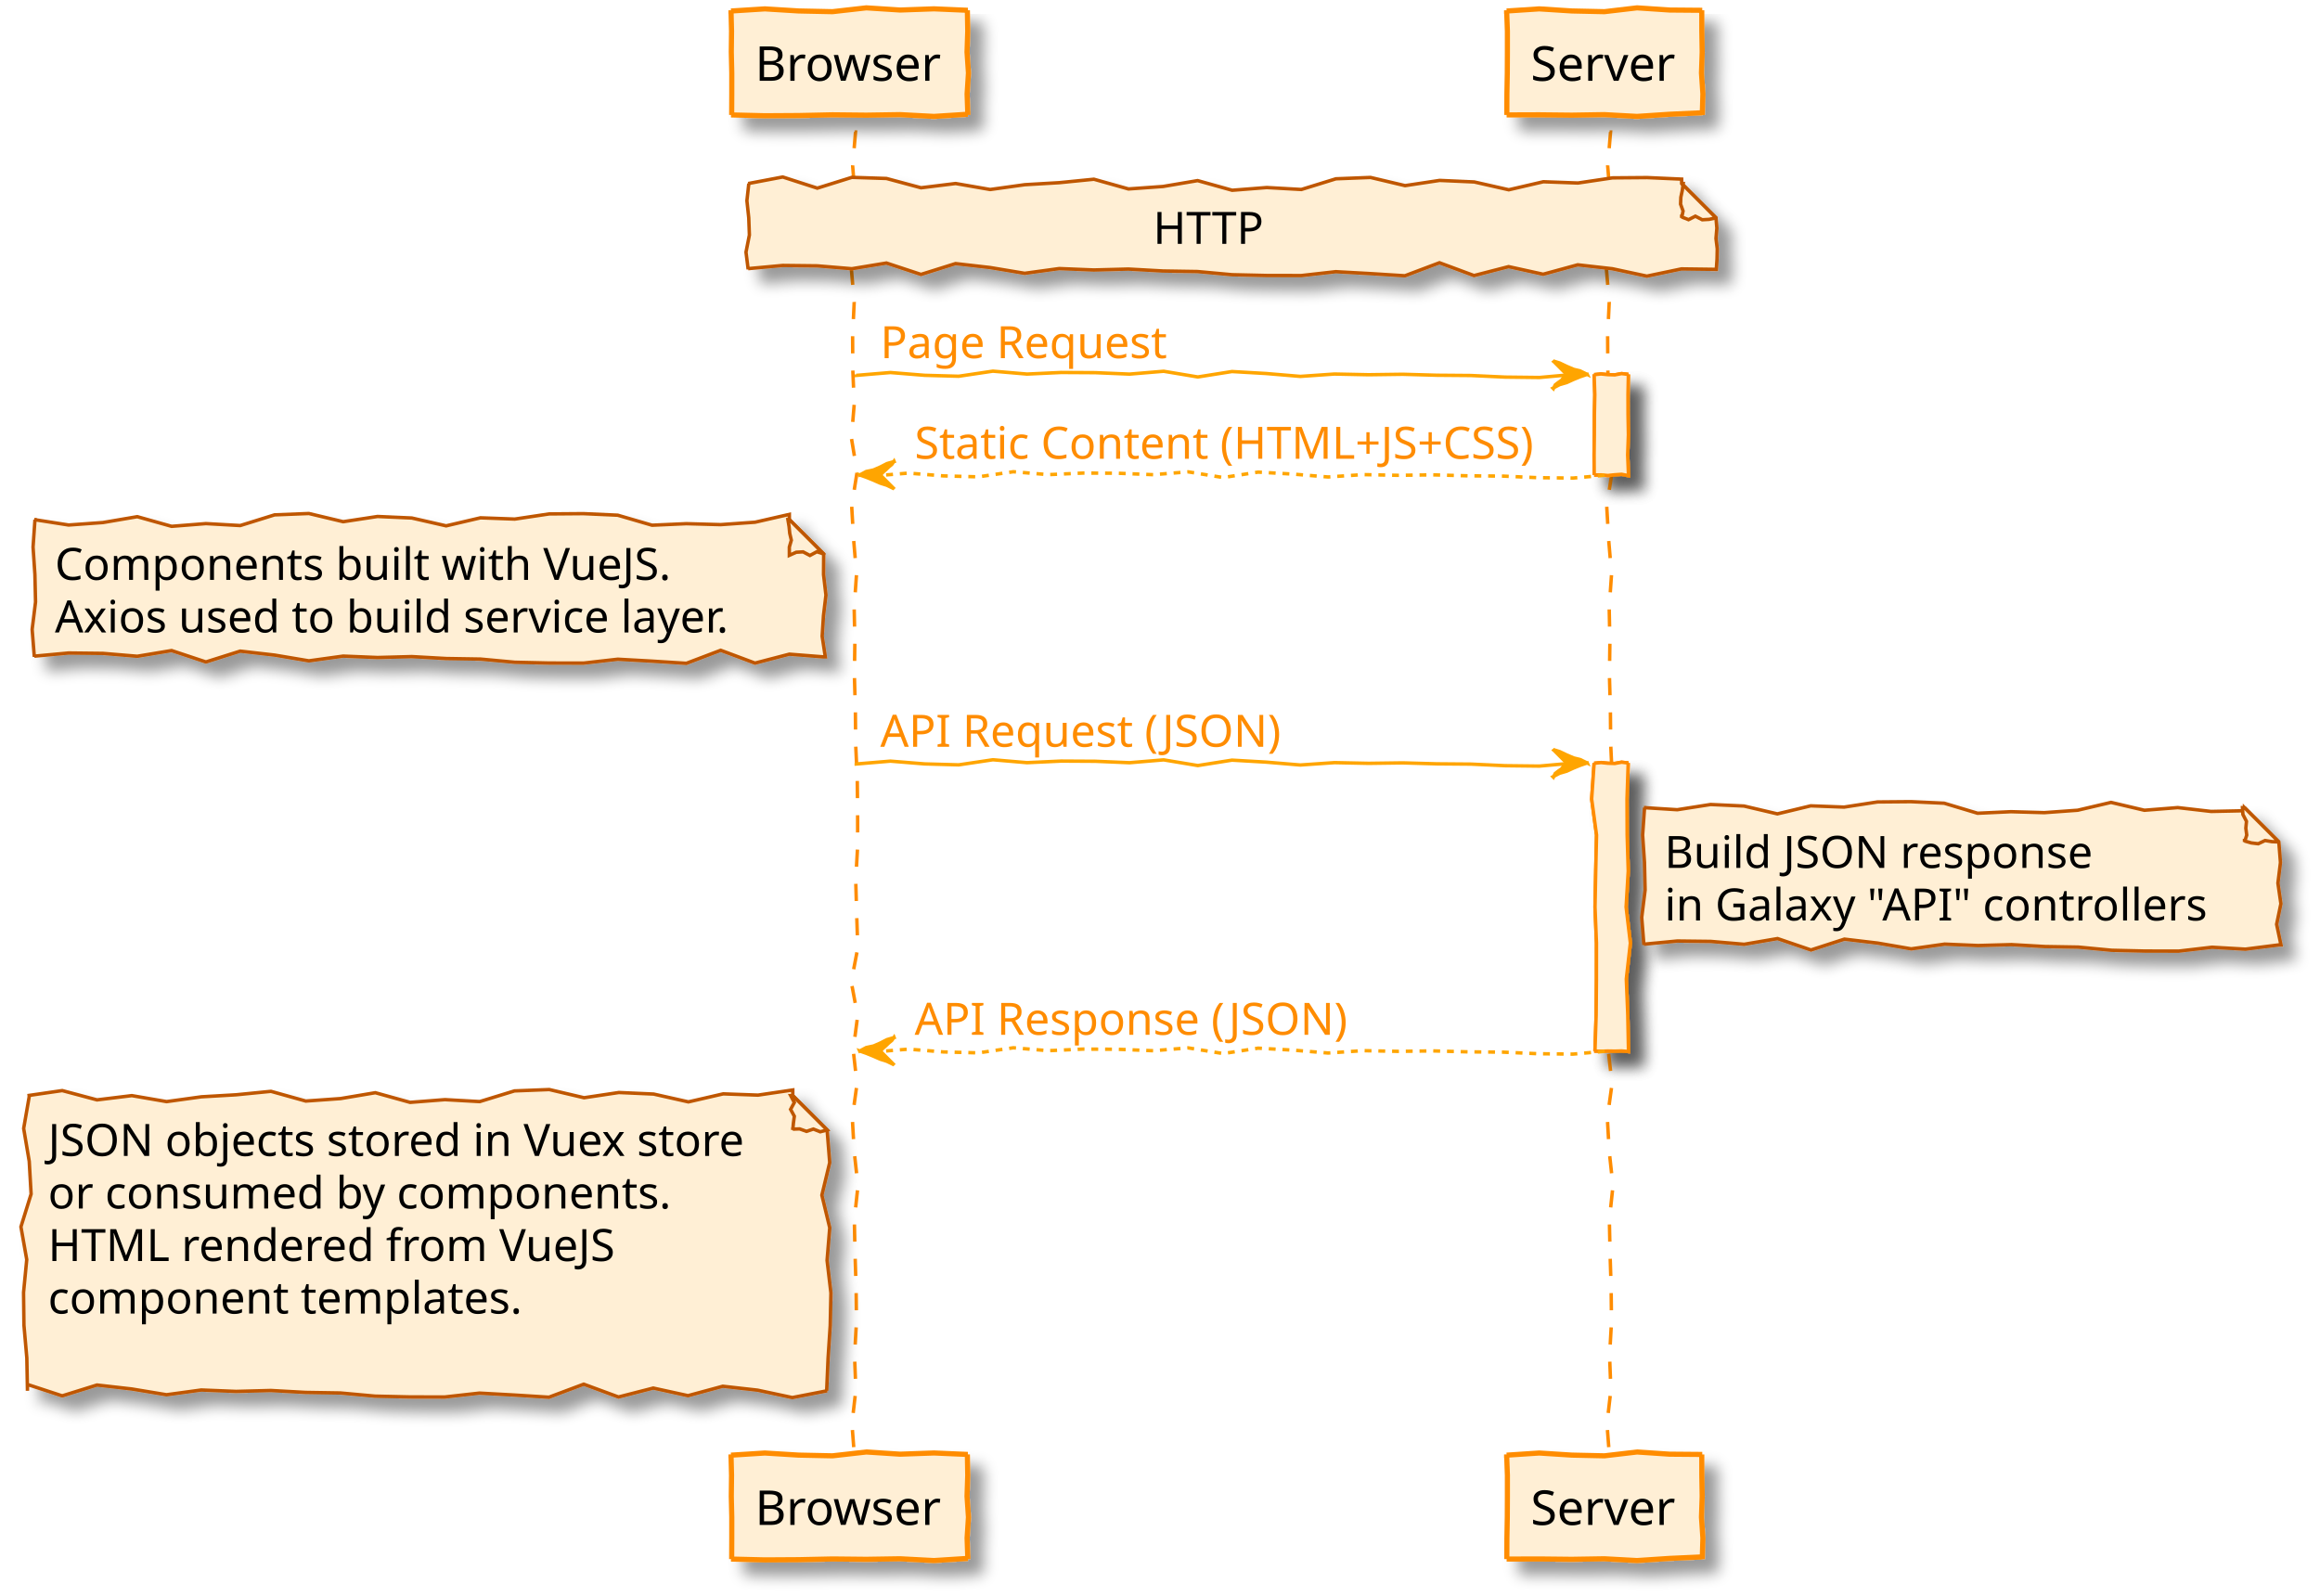
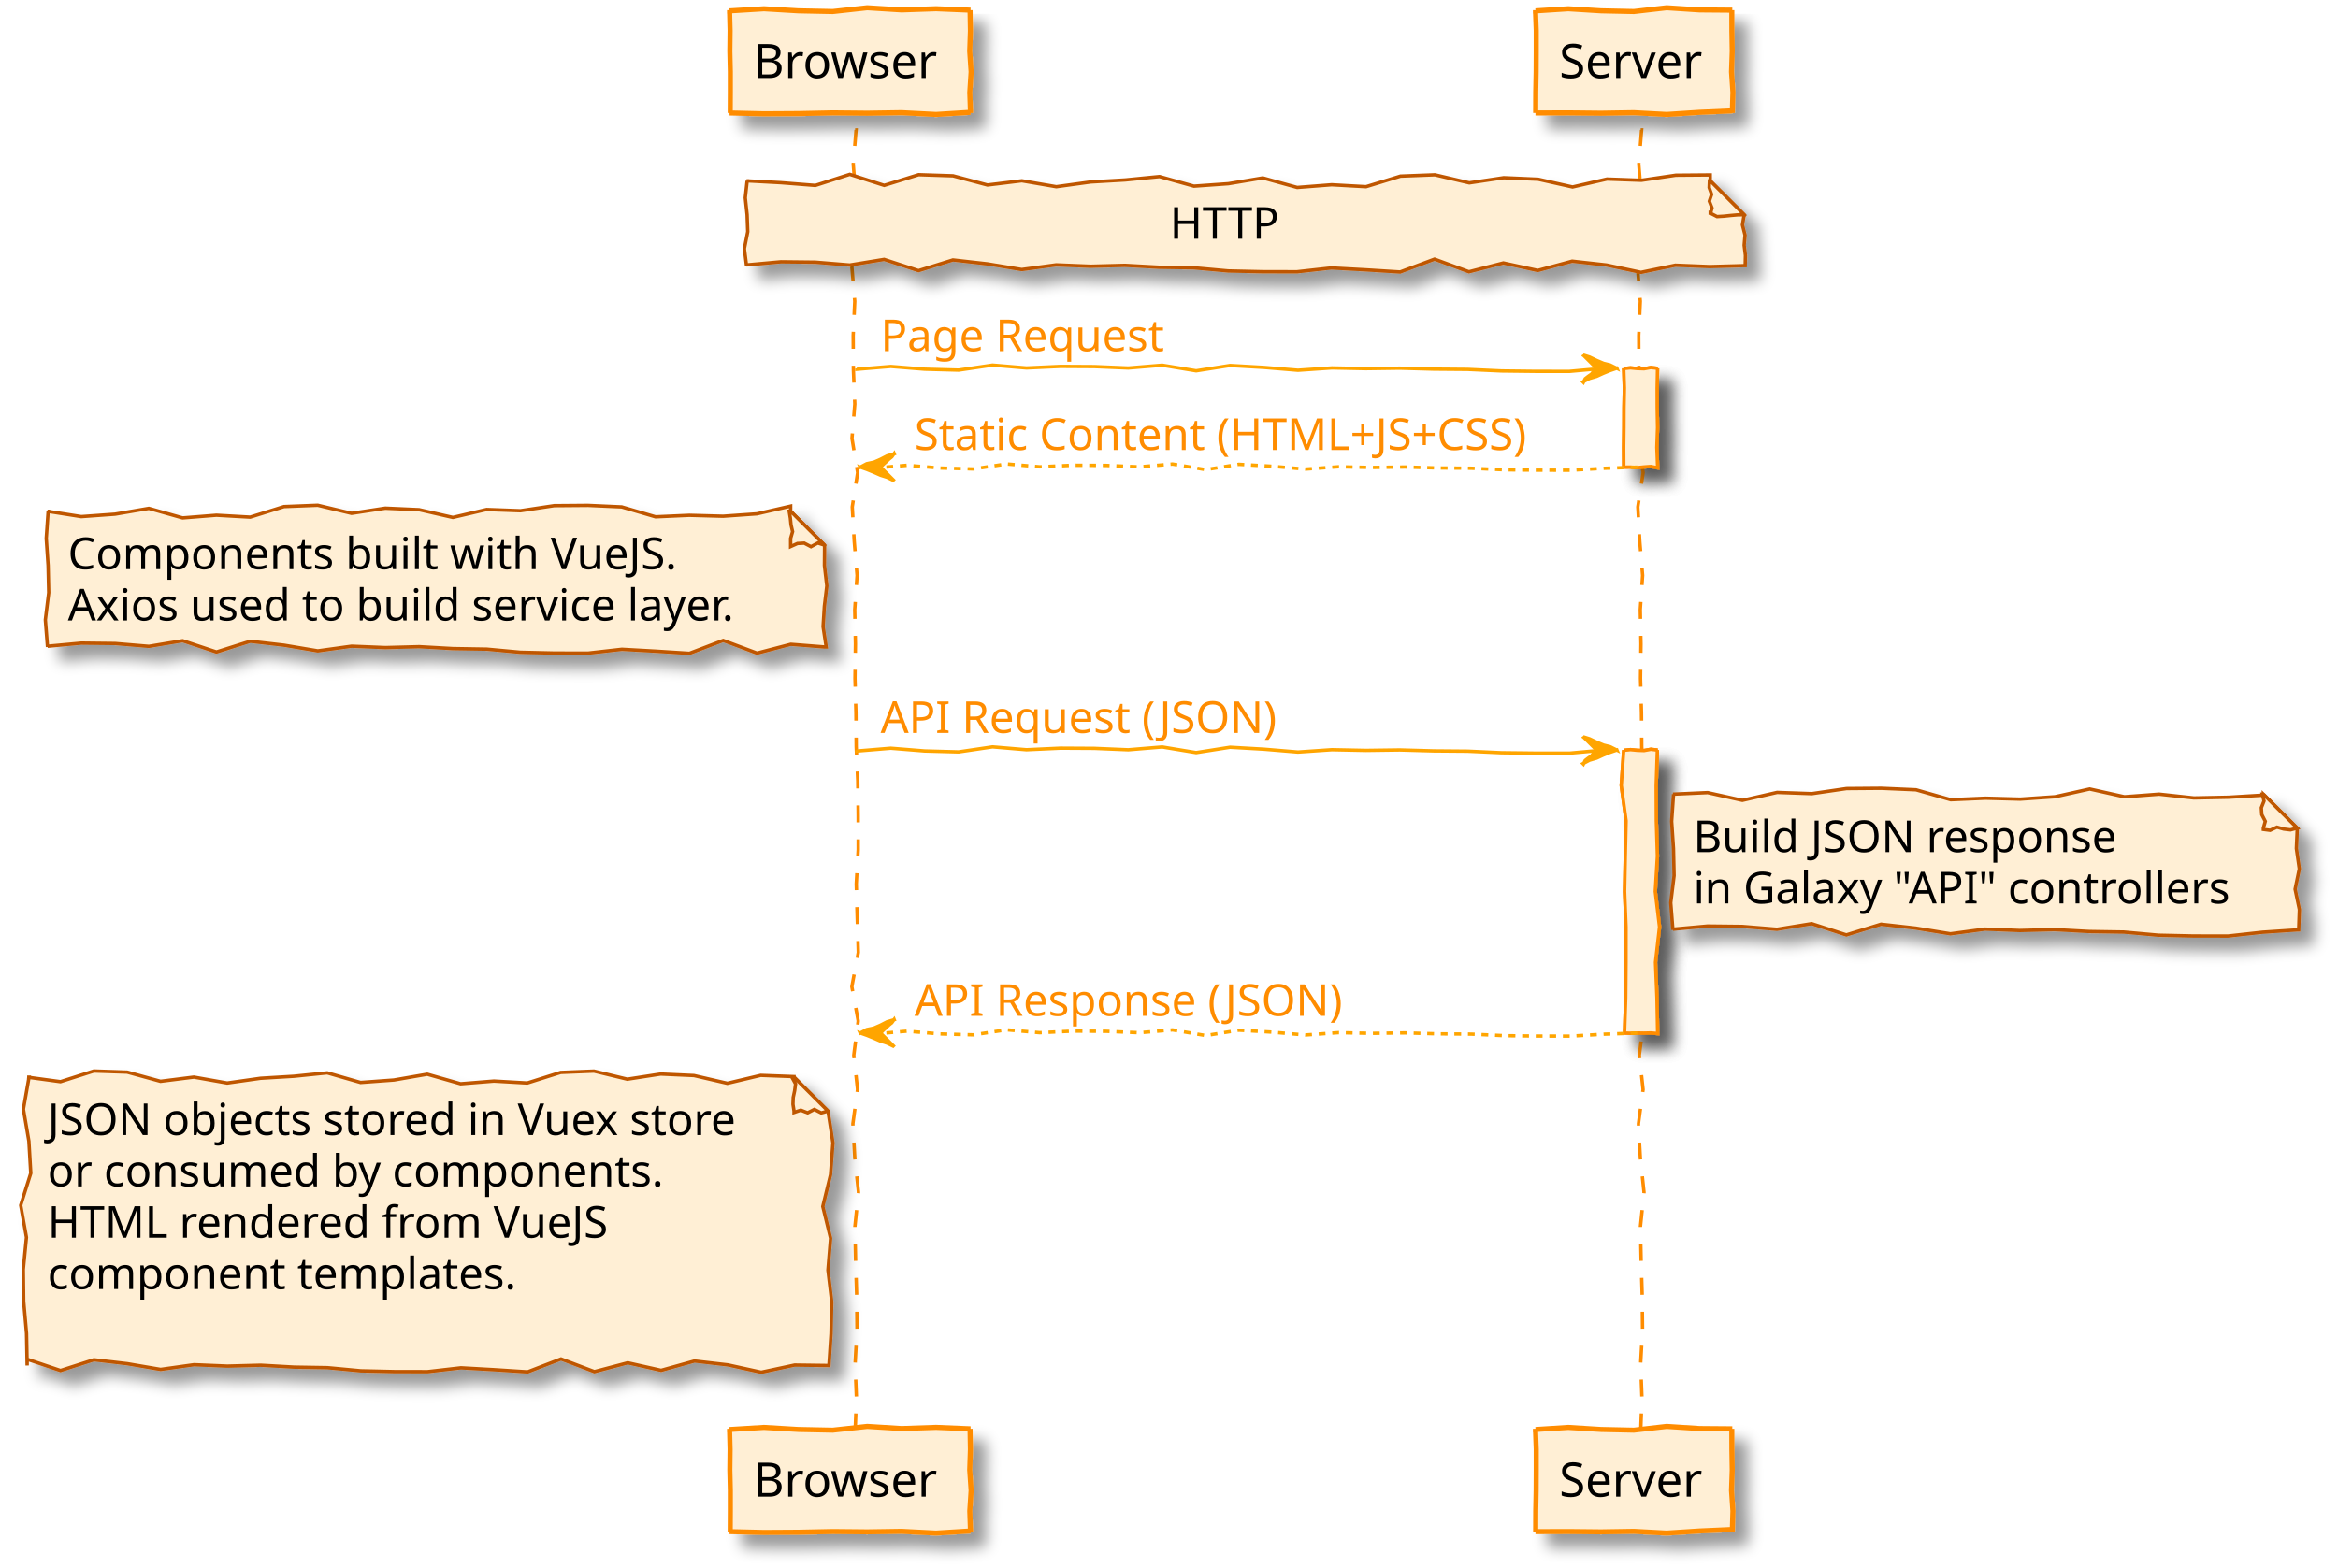
- <svg xmlns="http://www.w3.org/2000/svg" contentScriptType="application/ecmascript" contentStyleType="text/css" height="465px" preserveAspectRatio="none" style="width:676px;height:465px;" version="1.1" viewBox="0 0 676 465" width="676px" zoomAndPan="magnify">
+ <svg xmlns="http://www.w3.org/2000/svg" contentScriptType="application/ecmascript" contentStyleType="text/css" height="462px" preserveAspectRatio="none" style="width:689px;height:462px;" version="1.1" viewBox="0 0 689 462" width="689px" zoomAndPan="magnify">
  <defs>
    <filter height="300%" id="fux3cxuhgg4qh" width="300%" x="-1" y="-1">
      <feGaussianBlur result="blurOut" stdDeviation="2.0" />
      <feColorMatrix in="blurOut" result="blurOut2" type="matrix" values="0 0 0 0 0 0 0 0 0 0 0 0 0 0 0 0 0 0 .4 0" />
      <feOffset dx="4.0" dy="4.0" in="blurOut2" result="blurOut3" />
      <feBlend in="SourceGraphic" in2="blurOut3" mode="normal" />
    </filter>
  </defs>
  <g>
-     <polygon fill="#FFEFD5" filter="url(#fux3cxuhgg4qh)" points="464.5,109.109,464.5,109.179,466.5,108.971,468.5,109.174,470.5,109.243,472.5,108.872,474.5,109.109,474.474,109.109,474.358,114.972,474.372,120.834,474.477,126.696,474.269,132.558,474.5,138.42,474.5,138.605,472.5,138.21,470.5,138.354,468.5,138.564,466.5,138.391,464.5,138.42,464.523,138.42,464.489,132.558,464.56,126.696,464.58,120.834,464.695,114.972,464.5,109.109" style="stroke: #FF8C00; stroke-width: 1.0;" />
-     <polygon fill="#FFEFD5" filter="url(#fux3cxuhgg4qh)" points="464.5,222.352,464.5,222.422,466.5,222.214,468.5,222.416,470.5,222.485,472.5,222.114,474.5,222.352,474.422,222.352,474.074,232.843,474.116,243.334,474.432,253.826,473.809,264.317,475.054,274.809,473.87,285.3,474.302,295.792,474.5,306.283,474.5,306.427,472.5,306.255,470.5,306.306,468.5,306.273,466.5,306.343,464.5,306.283,464.739,306.283,465.086,295.792,465.171,285.3,465.179,274.809,464.755,264.317,464.964,253.826,465.202,243.334,463.779,232.843,464.5,222.352" style="stroke: #FF8C00; stroke-width: 1.0;" />
-     <path d="M249,38.488 L249.28,38.488 L248.448,48.395 L249.258,58.301 L249.533,68.207 L248.049,78.114 L248.896,88.02 L248.431,97.926 L248.489,107.833 L248.909,117.739 L248.078,127.645 L249.738,137.552 L248.16,147.458 L248.736,157.364 L249.576,167.271 L248.886,177.177 L249.091,187.083 L248.957,196.99 L249.238,206.896 L249.319,216.803 L249.781,226.709 L249.895,236.615 L249.906,246.522 L249.339,256.428 L249.618,266.334 L249.936,276.241 L248.038,286.147 L249.905,296.053 L248.605,305.96 L249.712,315.866 L248.34,325.772 L248.909,335.679 L249.989,345.585 L248.935,355.491 L249.14,365.398 L249.452,375.304 L249.555,385.211 L248.995,395.117 L249.383,405.023 L248.237,414.93 L249,424.836 " fill="none" style="stroke: #FF8C00; stroke-width: 1.0; stroke-dasharray: 5.0,5.0;" />
-     <path d="M469,38.488 L469.28,38.488 L468.448,48.395 L469.258,58.301 L469.533,68.207 L468.049,78.114 L468.896,88.02 L468.431,97.926 L468.489,107.833 L468.909,117.739 L468.078,127.645 L469.738,137.552 L468.16,147.458 L468.736,157.364 L469.576,167.271 L468.886,177.177 L469.091,187.083 L468.957,196.99 L469.238,206.896 L469.319,216.803 L469.781,226.709 L469.895,236.615 L469.906,246.522 L469.339,256.428 L469.618,266.334 L469.936,276.241 L468.038,286.147 L469.905,296.053 L468.605,305.96 L469.712,315.866 L468.34,325.772 L468.909,335.679 L469.989,345.585 L468.935,355.491 L469.14,365.398 L469.452,375.304 L469.555,385.211 L468.995,395.117 L469.383,405.023 L468.237,414.93 L469,424.836 " fill="none" style="stroke: #FF8C00; stroke-width: 1.0; stroke-dasharray: 5.0,5.0;" />
-     <polygon fill="#FFEFD5" filter="url(#fux3cxuhgg4qh)" points="213,3,213,3.21,222.857,2.586,232.714,3.193,242.571,3.4,252.429,2.287,262.286,2.922,272.143,2.574,282,3,281.872,3,281.977,9.098,281.769,15.195,282.185,21.293,281.79,27.391,282,33.488,282,33.291,272.143,33.92,262.286,33.403,252.429,33.556,242.571,33.456,232.714,33.667,222.857,33.727,213,33.488,213.195,33.488,213.224,27.391,213.226,21.293,213.085,15.195,213.155,9.098,213,3" style="stroke: #FF8C00; stroke-width: 1.5;" />
-     <text fill="#000000" font-family="sans-serif" font-size="14" lengthAdjust="spacingAndGlyphs" textLength="55" x="220" y="23.535">Browser</text>
-     <polygon fill="#FFEFD5" filter="url(#fux3cxuhgg4qh)" points="213,423.836,213,424.046,222.857,423.422,232.714,424.029,242.571,424.236,252.429,423.123,262.286,423.758,272.143,423.409,282,423.836,281.872,423.836,281.977,429.934,281.769,436.031,282.185,442.129,281.79,448.227,282,454.324,282,454.127,272.143,454.756,262.286,454.238,252.429,454.392,242.571,454.292,232.714,454.503,222.857,454.563,213,454.324,213.195,454.324,213.224,448.227,213.226,442.129,213.085,436.031,213.155,429.934,213,423.836" style="stroke: #FF8C00; stroke-width: 1.5;" />
-     <text fill="#000000" font-family="sans-serif" font-size="14" lengthAdjust="spacingAndGlyphs" textLength="55" x="220" y="444.371">Browser</text>
-     <polygon fill="#FFEFD5" filter="url(#fux3cxuhgg4qh)" points="439,3,439,3.21,448.5,2.586,458,3.193,467.5,3.4,477,2.287,486.5,2.922,496,3,495.858,3,495.872,9.098,495.977,15.195,495.769,21.293,496.185,27.391,496,33.488,496,32.858,486.5,33.291,477,33.92,467.5,33.403,458,33.556,448.5,33.456,439,33.488,439.06,33.488,439.08,27.391,439.195,21.293,439.224,15.195,439.226,9.098,439,3" style="stroke: #FF8C00; stroke-width: 1.5;" />
-     <text fill="#000000" font-family="sans-serif" font-size="14" lengthAdjust="spacingAndGlyphs" textLength="43" x="446" y="23.535">Server</text>
-     <polygon fill="#FFEFD5" filter="url(#fux3cxuhgg4qh)" points="439,423.836,439,424.046,448.5,423.422,458,424.029,467.5,424.236,477,423.123,486.5,423.758,496,423.836,495.858,423.836,495.872,429.934,495.977,436.031,495.769,442.129,496.185,448.227,496,454.324,496,453.694,486.5,454.127,477,454.756,467.5,454.238,458,454.392,448.5,454.292,439,454.324,439.06,454.324,439.08,448.227,439.195,442.129,439.224,436.031,439.226,429.934,439,423.836" style="stroke: #FF8C00; stroke-width: 1.5;" />
-     <text fill="#000000" font-family="sans-serif" font-size="14" lengthAdjust="spacingAndGlyphs" textLength="43" x="446" y="444.371">Server</text>
-     <polygon fill="#FFEFD5" filter="url(#fux3cxuhgg4qh)" points="464.5,109.109,464.5,109.179,466.5,108.971,468.5,109.174,470.5,109.243,472.5,108.872,474.5,109.109,474.474,109.109,474.358,114.972,474.372,120.834,474.477,126.696,474.269,132.558,474.5,138.42,474.5,138.605,472.5,138.21,470.5,138.354,468.5,138.564,466.5,138.391,464.5,138.42,464.523,138.42,464.489,132.558,464.56,126.696,464.58,120.834,464.695,114.972,464.5,109.109" style="stroke: #FF8C00; stroke-width: 1.0;" />
-     <polygon fill="#FFEFD5" filter="url(#fux3cxuhgg4qh)" points="464.5,222.352,464.5,222.422,466.5,222.214,468.5,222.416,470.5,222.485,472.5,222.114,474.5,222.352,474.422,222.352,474.074,232.843,474.116,243.334,474.432,253.826,473.809,264.317,475.054,274.809,473.87,285.3,474.302,295.792,474.5,306.283,474.5,306.427,472.5,306.255,470.5,306.306,468.5,306.273,466.5,306.343,464.5,306.283,464.739,306.283,465.086,295.792,465.171,285.3,465.179,274.809,464.755,264.317,464.964,253.826,465.202,243.334,463.779,232.843,464.5,222.352" style="stroke: #FF8C00; stroke-width: 1.0;" />
-     <path d="M218,53.488 L218.187,53.488 L217.632,58.488 L218.172,63.488 L218.355,68.488 L217.366,73.488 L218,78.488 L218,78.281 L228.071,77.351 L238.143,77.466 L248.214,78.306 L258.286,76.645 L268.357,79.965 L278.429,76.808 L288.5,77.961 L298.571,79.64 L308.643,78.26 L318.714,78.67 L328.786,78.403 L338.857,78.964 L348.929,79.126 L359,80.05 L369.071,80.278 L379.143,80.3 L389.214,79.167 L399.286,79.725 L409.357,80.361 L419.429,76.565 L429.5,80.298 L439.571,77.698 L449.643,79.912 L459.714,77.168 L469.786,78.306 L479.857,80.466 L489.929,78.358 L500,78.488 L500.094,78.488 L500.301,75.488 L500.37,72.488 L499.997,69.488 L500.255,66.488 L500,63.488 L499.64,63.129 L498.179,61.667 L496.345,59.833 L494.279,57.768 L492.385,55.874 L490,53.488 L490,52.2 L479.926,51.749 L469.852,51.831 L459.778,53.331 L449.704,52.964 L439.63,55.305 L429.556,53.023 L419.481,52.574 L409.407,54.097 L399.333,51.71 L389.259,52.104 L379.185,55.219 L369.111,54.65 L359.037,55.447 L348.963,52.63 L338.889,54.34 L328.815,55.063 L318.741,52.228 L308.667,53.233 L298.593,53.824 L288.519,55.226 L278.444,53.477 L268.37,54.722 L258.296,52.011 L248.222,51.682 L238.148,54.831 L228.074,51.576 L218,53.488 " fill="#FFEFD5" filter="url(#fux3cxuhgg4qh)" style="stroke: #BF5700; stroke-width: 1.0;" />
-     <path d="M490,53.488 L490.452,53.488 L490.184,55.488 L489.762,57.488 L489.685,59.488 L490.408,61.488 L490,63.488 L490,63.222 L492,64.014 L494,62.997 L496,64.037 L498,63.919 L500,63.488 L500.154,63.642 L498.03,61.518 L496.457,59.945 L494.386,57.874 L492.106,55.595 L490,53.488 " fill="#FFEFD5" style="stroke: #BF5700; stroke-width: 1.0;" />
-     <text fill="#000000" font-family="sans-serif" font-size="13" lengthAdjust="spacingAndGlyphs" textLength="33" x="336" y="71.057">HTTP</text>
-     <polygon fill="#FFA500" points="452.5,105.109,452.526,105.174,454.449,105.781,456.524,106.769,458.55,107.633,460.412,108.089,462.5,109.109,462.49,109.085,460.447,109.777,458.452,110.591,456.492,111.488,454.414,112.095,452.5,113.109,452.63,113.24,453.151,112.161,454.053,111.463,455.002,110.811,455.68,109.889,456.5,109.109,456.516,109.126,455.692,108.302,454.942,107.552,454.156,106.766,453.438,106.047,452.5,105.109" style="stroke: #FFA500; stroke-width: 1.0;" />
-     <path d="M249.5,109.109 L249.5,109.39 L259.452,108.557 L269.405,109.367 L279.357,109.642 L289.31,108.158 L299.262,109.006 L309.214,108.541 L319.167,108.598 L329.119,109.019 L339.071,108.188 L349.024,109.848 L358.976,108.269 L368.929,108.846 L378.881,109.685 L388.833,108.995 L398.786,109.2 L408.738,109.067 L418.69,109.347 L428.643,109.428 L438.595,109.89 L448.548,110.004 L458.5,109.109 " fill="none" style="stroke: #FFA500; stroke-width: 1.0;" />
-     <text fill="#FF8C00" font-family="sans-serif" font-size="13" lengthAdjust="spacingAndGlyphs" textLength="83" x="256.5" y="104.367">Page Request</text>
-     <polygon fill="#FFA500" points="260.5,134.42,260.526,134.485,258.449,135.092,256.524,136.08,254.549,136.944,252.412,137.399,250.5,138.42,250.49,138.396,252.447,139.088,254.452,139.901,256.492,140.799,258.414,141.406,260.5,142.42,260.63,142.55,259.551,141.471,258.853,140.773,258.202,140.122,257.28,139.2,256.5,138.42,256.516,138.436,257.293,137.612,258.142,136.862,258.956,136.076,259.838,135.358,260.5,134.42" style="stroke: #FFA500; stroke-width: 1.0;" />
-     <path d="M254.5,138.42 L254.5,138.7 L264.69,137.868 L274.881,138.678 L285.071,138.953 L295.262,137.469 L305.452,138.316 L315.643,137.851 L325.833,137.909 L336.024,138.329 L346.214,137.498 L356.405,139.158 L366.595,137.579 L376.786,138.156 L386.976,138.996 L397.167,138.306 L407.357,138.511 L417.548,138.377 L427.738,138.658 L437.929,138.739 L448.119,139.201 L458.31,139.315 L468.5,138.42 " fill="none" style="stroke: #FFA500; stroke-width: 1.0; stroke-dasharray: 2.0,2.0;" />
-     <text fill="#FF8C00" font-family="sans-serif" font-size="13" lengthAdjust="spacingAndGlyphs" textLength="191" x="266.5" y="133.678">Static Content (HTML+JS+CSS)</text>
-     <path d="M10,151.42 L10.187,151.42 L9.632,159.42 L10.172,167.42 L10.355,175.42 L9.366,183.42 L10,191.42 L10,191.213 L20,190.283 L30,190.397 L40,191.238 L50,189.576 L60,192.896 L70,189.739 L80,190.893 L90,192.572 L100,191.191 L110,191.602 L120,191.335 L130,191.896 L140,192.058 L150,192.982 L160,193.209 L170,193.231 L180,192.099 L190,192.656 L200,193.292 L210,189.497 L220,193.229 L230,190.629 L240,191.42 L240.475,191.42 L239.56,185.42 L239.939,179.42 L240.659,173.42 L239.957,167.42 L240,161.42 L240.066,161.486 L238.213,159.633 L236.262,157.681 L233.998,155.417 L232.18,153.6 L230,151.42 L230,149.893 L220,152.178 L210,152.882 L200,152.605 L190,153.055 L180,150.132 L170,149.681 L160,149.763 L150,151.263 L140,150.896 L130,153.237 L120,150.954 L110,150.505 L100,152.029 L90,149.642 L80,150.036 L70,153.15 L60,152.582 L50,153.379 L40,150.562 L30,152.271 L20,152.994 L10,151.42 " fill="#FFEFD5" filter="url(#fux3cxuhgg4qh)" style="stroke: #BF5700; stroke-width: 1.0;" />
-     <path d="M230,151.42 L229.58,151.42 L229.915,153.42 L230.112,155.42 L230.579,157.42 L229.996,159.42 L230,161.42 L230,161.831 L232,160.928 L234,160.818 L236,161.868 L238,160.783 L240,161.42 L240.32,161.74 L238.13,159.55 L235.832,157.251 L233.778,155.198 L232.288,153.708 L230,151.42 " fill="#FFEFD5" style="stroke: #BF5700; stroke-width: 1.0;" />
-     <text fill="#000000" font-family="sans-serif" font-size="13" lengthAdjust="spacingAndGlyphs" textLength="186" x="16" y="168.988">Components built with VueJS.</text>
-     <text fill="#000000" font-family="sans-serif" font-size="13" lengthAdjust="spacingAndGlyphs" textLength="209" x="16" y="184.299">Axios used to build service layer.</text>
-     <polygon fill="#FFA500" points="452.5,218.352,452.526,218.417,454.449,219.023,456.524,220.011,458.55,220.875,460.412,221.331,462.5,222.352,462.49,222.327,460.447,223.02,458.452,223.833,456.492,224.731,454.414,225.338,452.5,226.352,452.63,226.482,453.151,225.403,454.053,224.705,455.002,224.053,455.68,223.131,456.5,222.352,456.516,222.368,455.692,221.544,454.942,220.794,454.156,220.008,453.438,219.29,452.5,218.352" style="stroke: #FFA500; stroke-width: 1.0;" />
-     <path d="M249.5,222.352 L249.5,222.632 L259.452,221.799 L269.405,222.609 L279.357,222.885 L289.31,221.4 L299.262,222.248 L309.214,221.783 L319.167,221.84 L329.119,222.261 L339.071,221.43 L349.024,223.09 L358.976,221.511 L368.929,222.088 L378.881,222.928 L388.833,222.237 L398.786,222.442 L408.738,222.309 L418.69,222.59 L428.643,222.67 L438.595,223.132 L448.548,223.246 L458.5,222.352 " fill="none" style="stroke: #FFA500; stroke-width: 1.0;" />
-     <text fill="#FF8C00" font-family="sans-serif" font-size="13" lengthAdjust="spacingAndGlyphs" textLength="117" x="256.5" y="217.609">API Request (JSON)</text>
-     <path d="M479,235.352 L479.187,235.352 L478.632,243.352 L479.172,251.352 L479.355,259.352 L478.366,267.352 L479,275.352 L479,275.144 L488.737,274.214 L498.474,274.329 L508.211,275.17 L517.947,273.508 L527.684,276.828 L537.421,273.671 L547.158,274.824 L556.895,276.503 L566.632,275.123 L576.368,275.534 L586.105,275.266 L595.842,275.828 L605.579,275.989 L615.316,276.913 L625.053,277.141 L634.789,277.163 L644.526,276.031 L654.263,276.588 L664,275.352 L664.624,275.352 L663.359,269.352 L664.603,263.352 L663.736,257.352 L664.475,251.352 L664,245.352 L663.689,245.04 L661.957,243.309 L660.466,241.818 L657.969,239.321 L656.066,237.418 L654,235.352 L654,236.255 L644.278,236.462 L634.556,235.341 L624.833,236.118 L615.111,233.825 L605.389,236.11 L595.667,236.813 L585.944,236.537 L576.222,236.986 L566.5,234.063 L556.778,233.612 L547.056,233.695 L537.333,235.195 L527.611,234.827 L517.889,237.169 L508.167,234.886 L498.444,234.437 L488.722,235.96 L479,235.352 " fill="#FFEFD5" filter="url(#fux3cxuhgg4qh)" style="stroke: #BF5700; stroke-width: 1.0;" />
-     <path d="M654,235.352 L653.407,235.352 L653.539,237.352 L654.577,239.352 L654.387,241.352 L654.653,243.352 L654,245.352 L654,245.065 L656,245.635 L658,245.876 L660,244.932 L662,245.266 L664,245.352 L664.079,245.431 L662.41,243.761 L659.997,241.349 L658.291,239.642 L655.652,237.004 L654,235.352 " fill="#FFEFD5" style="stroke: #BF5700; stroke-width: 1.0;" />
-     <text fill="#000000" font-family="sans-serif" font-size="13" lengthAdjust="spacingAndGlyphs" textLength="127" x="485" y="252.92">Build JSON response</text>
-     <text fill="#000000" font-family="sans-serif" font-size="13" lengthAdjust="spacingAndGlyphs" textLength="164" x="485" y="268.231">in Galaxy "API" controllers</text>
-     <polygon fill="#FFA500" points="260.5,302.283,260.526,302.348,258.449,302.955,256.524,303.943,254.549,304.807,252.412,305.262,250.5,306.283,250.49,306.259,252.447,306.951,254.452,307.764,256.492,308.662,258.414,309.269,260.5,310.283,260.63,310.414,259.551,309.335,258.853,308.637,258.202,307.985,257.28,307.063,256.5,306.283,256.516,306.299,257.293,305.476,258.142,304.725,258.956,303.94,259.838,303.221,260.5,302.283" style="stroke: #FFA500; stroke-width: 1.0;" />
-     <path d="M254.5,306.283 L254.5,306.563 L264.69,305.731 L274.881,306.541 L285.071,306.816 L295.262,305.332 L305.452,306.18 L315.643,305.714 L325.833,305.772 L336.024,306.192 L346.214,305.361 L356.405,307.021 L366.595,305.443 L376.786,306.019 L386.976,306.859 L397.167,306.169 L407.357,306.374 L417.548,306.241 L427.738,306.521 L437.929,306.602 L448.119,307.064 L458.31,307.178 L468.5,306.283 " fill="none" style="stroke: #FFA500; stroke-width: 1.0; stroke-dasharray: 2.0,2.0;" />
-     <text fill="#FF8C00" font-family="sans-serif" font-size="13" lengthAdjust="spacingAndGlyphs" textLength="127" x="266.5" y="301.541">API Response (JSON)</text>
-     <path d="M8,319.283 L8.56,319.283 L6.895,328.839 L8.515,338.394 L9.066,347.95 L6.098,357.505 L7.793,367.061 L6.863,376.616 L6.977,386.172 L7.818,395.728 L8,405.283 L8,403.44 L18.13,406.76 L28.261,403.603 L38.391,404.756 L48.522,406.435 L58.652,405.055 L68.783,405.465 L78.913,405.198 L89.043,405.759 L99.174,405.921 L109.304,406.845 L119.435,407.073 L129.565,407.095 L139.696,405.962 L149.826,406.519 L159.957,407.156 L170.087,403.36 L180.217,407.093 L190.348,404.493 L200.478,406.707 L210.609,403.963 L220.739,405.101 L230.87,407.261 L241,405.283 L240.87,405.283 L241.281,395.783 L241.903,386.283 L242.11,376.783 L240.99,367.283 L241.766,357.783 L239.474,348.283 L241.758,338.783 L241,329.283 L241.345,329.628 L239.279,327.563 L237.385,325.668 L234.696,322.98 L232.59,320.873 L231,319.283 L231,317.626 L220.864,319.126 L210.727,318.759 L200.591,321.1 L190.454,318.817 L180.318,318.368 L170.182,319.892 L160.046,317.505 L149.909,317.899 L139.773,321.014 L129.636,320.445 L119.5,321.242 L109.364,318.425 L99.227,320.134 L89.091,320.858 L78.954,318.024 L68.818,319.028 L58.682,319.619 L48.545,321.021 L38.409,319.272 L28.273,320.517 L18.136,317.806 L8,319.283 " fill="#FFEFD5" filter="url(#fux3cxuhgg4qh)" style="stroke: #BF5700; stroke-width: 1.0;" />
-     <path d="M231,319.283 L230.398,319.283 L231.448,321.283 L230.363,323.283 L231.452,325.283 L231.184,327.283 L231,329.283 L231,329.045 L233,328.969 L235,329.691 L237,329.017 L239,329.809 L241,329.283 L240.653,328.936 L239.388,327.671 L237.304,325.588 L235.154,323.437 L233.03,321.313 L231,319.283 " fill="#FFEFD5" style="stroke: #BF5700; stroke-width: 1.0;" />
-     <text fill="#000000" font-family="sans-serif" font-size="13" lengthAdjust="spacingAndGlyphs" textLength="212" x="14" y="336.852">JSON objects stored in Vuex store</text>
-     <text fill="#000000" font-family="sans-serif" font-size="13" lengthAdjust="spacingAndGlyphs" textLength="187" x="14" y="352.162">or consumed by components.</text>
-     <text fill="#000000" font-family="sans-serif" font-size="13" lengthAdjust="spacingAndGlyphs" textLength="167" x="14" y="367.473">HTML rendered from VueJS</text>
-     <text fill="#000000" font-family="sans-serif" font-size="13" lengthAdjust="spacingAndGlyphs" textLength="141" x="14" y="382.783">component templates.</text>
-     <text fill="#000000" font-family="sans-serif" font-size="13" lengthAdjust="spacingAndGlyphs" textLength="0" x="18" y="398.094" />
+     <polygon fill="#FFEFD5" filter="url(#fux3cxuhgg4qh)" points="478.5,108.562,478.5,108.633,480.5,108.424,482.5,108.627,484.5,108.696,486.5,108.325,488.5,108.562,488.474,108.562,488.358,114.389,488.372,120.216,488.477,126.042,488.269,131.869,488.5,137.695,488.5,137.88,486.5,137.485,484.5,137.629,482.5,137.839,480.5,137.667,478.5,137.695,478.523,137.695,478.489,131.869,478.56,126.042,478.58,120.216,478.695,114.389,478.5,108.562" style="stroke: #FF8C00; stroke-width: 1.0;" />
+     <polygon fill="#FFEFD5" filter="url(#fux3cxuhgg4qh)" points="478.5,221.094,478.5,221.164,480.5,220.956,482.5,221.158,484.5,221.227,486.5,220.856,488.5,221.094,488.422,221.094,488.074,231.519,488.116,241.943,488.432,252.368,487.809,262.793,489.054,273.218,487.87,283.643,488.302,294.067,488.5,304.492,488.5,304.636,486.5,304.464,484.5,304.515,482.5,304.481,480.5,304.552,478.5,304.492,478.739,304.492,479.086,294.067,479.171,283.643,479.179,273.218,478.755,262.793,478.964,252.368,479.202,241.943,477.779,231.519,478.5,221.094" style="stroke: #FF8C00; stroke-width: 1.0;" />
+     <path d="M252,38.297 L252.28,38.297 L251.448,48.398 L252.258,58.5 L252.533,68.602 L251.049,78.703 L251.896,88.805 L251.431,98.906 L251.489,109.008 L251.909,119.109 L251.078,129.211 L252.738,139.312 L251.16,149.414 L251.736,159.516 L252.576,169.617 L251.886,179.719 L252.091,189.82 L251.957,199.922 L252.238,210.023 L252.319,220.125 L252.781,230.227 L252.895,240.328 L252.906,250.43 L252.339,260.531 L252.618,270.633 L252.936,280.734 L251.038,290.836 L252.905,300.938 L251.605,311.039 L252.712,321.141 L251.34,331.242 L251.909,341.344 L252.989,351.445 L251.935,361.547 L252.14,371.648 L252.452,381.75 L252.555,391.852 L251.995,401.953 L252.383,412.055 L252,422.156 " fill="none" style="stroke: #FF8C00; stroke-width: 1.0; stroke-dasharray: 5.0,5.0;" />
+     <path d="M483.5,38.297 L483.78,38.297 L482.948,48.398 L483.758,58.5 L484.033,68.602 L482.549,78.703 L483.396,88.805 L482.931,98.906 L482.989,109.008 L483.409,119.109 L482.578,129.211 L484.238,139.312 L482.66,149.414 L483.236,159.516 L484.076,169.617 L483.386,179.719 L483.591,189.82 L483.457,199.922 L483.738,210.023 L483.819,220.125 L484.281,230.227 L484.395,240.328 L484.406,250.43 L483.839,260.531 L484.118,270.633 L484.436,280.734 L482.538,290.836 L484.405,300.938 L483.105,311.039 L484.212,321.141 L482.84,331.242 L483.409,341.344 L484.489,351.445 L483.435,361.547 L483.64,371.648 L483.952,381.75 L484.055,391.852 L483.495,401.953 L483.883,412.055 L483.5,422.156 " fill="none" style="stroke: #FF8C00; stroke-width: 1.0; stroke-dasharray: 5.0,5.0;" />
+     <polygon fill="#FFEFD5" filter="url(#fux3cxuhgg4qh)" points="215,3,215,3.21,225.143,2.586,235.286,3.193,245.429,3.4,255.571,2.287,265.714,2.922,275.857,2.574,286,3,285.872,3,285.977,9.059,285.769,15.119,286.185,21.178,285.79,27.238,286,33.297,286,33.099,275.857,33.729,265.714,33.211,255.571,33.365,245.429,33.265,235.286,33.475,225.143,33.536,215,33.297,215.195,33.297,215.224,27.238,215.226,21.178,215.085,15.119,215.155,9.059,215,3" style="stroke: #FF8C00; stroke-width: 1.5;" />
+     <text fill="#000000" font-family="sans-serif" font-size="14" lengthAdjust="spacingAndGlyphs" textLength="57" x="222" y="22.995">Browser</text>
+     <polygon fill="#FFEFD5" filter="url(#fux3cxuhgg4qh)" points="215,421.156,215,421.366,225.143,420.742,235.286,421.349,245.429,421.556,255.571,420.443,265.714,421.079,275.857,420.73,286,421.156,285.872,421.156,285.977,427.216,285.769,433.275,286.185,439.334,285.79,445.394,286,451.453,286,451.255,275.857,451.885,265.714,451.367,255.571,451.521,245.429,451.421,235.286,451.632,225.143,451.692,215,451.453,215.195,451.453,215.224,445.394,215.226,439.334,215.085,433.275,215.155,427.216,215,421.156" style="stroke: #FF8C00; stroke-width: 1.5;" />
+     <text fill="#000000" font-family="sans-serif" font-size="14" lengthAdjust="spacingAndGlyphs" textLength="57" x="222" y="441.151">Browser</text>
+     <polygon fill="#FFEFD5" filter="url(#fux3cxuhgg4qh)" points="452.5,3,452.5,3.21,462.167,2.586,471.833,3.193,481.5,3.4,491.167,2.287,500.833,2.922,510.5,3,510.358,3,510.372,9.059,510.477,15.119,510.269,21.178,510.685,27.238,510.5,33.297,510.5,32.667,500.833,33.099,491.167,33.729,481.5,33.211,471.833,33.365,462.167,33.265,452.5,33.297,452.56,33.297,452.58,27.238,452.695,21.178,452.724,15.119,452.726,9.059,452.5,3" style="stroke: #FF8C00; stroke-width: 1.5;" />
+     <text fill="#000000" font-family="sans-serif" font-size="14" lengthAdjust="spacingAndGlyphs" textLength="44" x="459.5" y="22.995">Server</text>
+     <polygon fill="#FFEFD5" filter="url(#fux3cxuhgg4qh)" points="452.5,421.156,452.5,421.366,462.167,420.742,471.833,421.349,481.5,421.556,491.167,420.443,500.833,421.079,510.5,421.156,510.358,421.156,510.372,427.216,510.477,433.275,510.269,439.334,510.685,445.394,510.5,451.453,510.5,450.823,500.833,451.255,491.167,451.885,481.5,451.367,471.833,451.521,462.167,451.421,452.5,451.453,452.56,451.453,452.58,445.394,452.695,439.334,452.724,433.275,452.726,427.216,452.5,421.156" style="stroke: #FF8C00; stroke-width: 1.5;" />
+     <text fill="#000000" font-family="sans-serif" font-size="14" lengthAdjust="spacingAndGlyphs" textLength="44" x="459.5" y="441.151">Server</text>
+     <polygon fill="#FFEFD5" filter="url(#fux3cxuhgg4qh)" points="478.5,108.562,478.5,108.633,480.5,108.424,482.5,108.627,484.5,108.696,486.5,108.325,488.5,108.562,488.474,108.562,488.358,114.389,488.372,120.216,488.477,126.042,488.269,131.869,488.5,137.695,488.5,137.88,486.5,137.485,484.5,137.629,482.5,137.839,480.5,137.667,478.5,137.695,478.523,137.695,478.489,131.869,478.56,126.042,478.58,120.216,478.695,114.389,478.5,108.562" style="stroke: #FF8C00; stroke-width: 1.0;" />
+     <polygon fill="#FFEFD5" filter="url(#fux3cxuhgg4qh)" points="478.5,221.094,478.5,221.164,480.5,220.956,482.5,221.158,484.5,221.227,486.5,220.856,488.5,221.094,488.422,221.094,488.074,231.519,488.116,241.943,488.432,252.368,487.809,262.793,489.054,273.218,487.87,283.643,488.302,294.067,488.5,304.492,488.5,304.636,486.5,304.464,484.5,304.515,482.5,304.481,480.5,304.552,478.5,304.492,478.739,304.492,479.086,294.067,479.171,283.643,479.179,273.218,478.755,262.793,478.964,252.368,479.202,241.943,477.779,231.519,478.5,221.094" style="stroke: #FF8C00; stroke-width: 1.0;" />
+     <path d="M220,53.297 L220.187,53.297 L219.632,58.297 L220.172,63.297 L220.355,68.297 L219.366,73.297 L220,78.297 L220,78.09 L230.138,77.16 L240.276,77.274 L250.414,78.115 L260.552,76.453 L270.69,79.773 L280.828,76.616 L290.966,77.769 L301.103,79.449 L311.241,78.068 L321.379,78.479 L331.517,78.212 L341.655,78.773 L351.793,78.935 L361.931,79.859 L372.069,80.086 L382.207,80.108 L392.345,78.976 L402.483,79.533 L412.621,80.169 L422.759,76.374 L432.897,80.106 L443.034,77.506 L453.172,79.72 L463.31,76.977 L473.448,78.114 L483.586,80.275 L493.724,78.167 L503.862,78.578 L514,78.297 L514.301,78.297 L514.37,75.297 L513.996,72.297 L514.255,69.297 L513.491,66.297 L514,63.297 L514.179,63.476 L512.345,61.641 L510.279,59.576 L508.385,57.682 L505.696,54.993 L504,53.297 L504,51.558 L493.857,51.64 L483.714,53.14 L473.571,52.773 L463.429,55.114 L453.286,52.831 L443.143,52.382 L433,53.906 L422.857,51.519 L412.714,51.913 L402.571,55.027 L392.429,54.459 L382.286,55.255 L372.143,52.439 L362,54.148 L351.857,54.871 L341.714,52.037 L331.571,53.041 L321.429,53.633 L311.286,55.035 L301.143,53.286 L291,54.53 L280.857,51.82 L270.714,51.491 L260.571,54.64 L250.429,51.385 L240.286,54.654 L230.143,53.848 L220,53.297 " fill="#FFEFD5" filter="url(#fux3cxuhgg4qh)" style="stroke: #BF5700; stroke-width: 1.0;" />
+     <path d="M504,53.297 L503.762,53.297 L503.685,55.297 L504.408,57.297 L503.734,59.297 L504.526,61.297 L504,63.297 L504,62.806 L506,63.846 L508,63.727 L510,63.515 L512,63.339 L514,63.297 L514.457,63.754 L512.386,61.682 L510.106,59.403 L508.169,57.465 L505.918,55.215 L504,53.297 " fill="#FFEFD5" style="stroke: #BF5700; stroke-width: 1.0;" />
+     <text fill="#000000" font-family="sans-serif" font-size="13" lengthAdjust="spacingAndGlyphs" textLength="32" x="344.75" y="70.364">HTTP</text>
+     <polygon fill="#FFA500" points="466.5,104.562,466.526,104.627,468.449,105.234,470.524,106.222,472.55,107.086,474.412,107.542,476.5,108.562,476.49,108.538,474.447,109.231,472.452,110.044,470.492,110.941,468.414,111.549,466.5,112.562,466.63,112.693,467.151,111.614,468.053,110.916,469.002,110.264,469.68,109.342,470.5,108.562,470.516,108.579,469.692,107.755,468.942,107.005,468.156,106.219,467.438,105.501,466.5,104.562" style="stroke: #FFA500; stroke-width: 1.0;" />
+     <path d="M252.5,108.562 L252.5,108.843 L262.5,108.01 L272.5,108.82 L282.5,109.095 L292.5,107.611 L302.5,108.459 L312.5,107.994 L322.5,108.051 L332.5,108.472 L342.5,107.641 L352.5,109.301 L362.5,107.722 L372.5,108.299 L382.5,109.138 L392.5,108.448 L402.5,108.653 L412.5,108.52 L422.5,108.8 L432.5,108.881 L442.5,109.343 L452.5,109.457 L462.5,109.468 L472.5,108.562 " fill="none" style="stroke: #FFA500; stroke-width: 1.0;" />
+     <text fill="#FF8C00" font-family="sans-serif" font-size="13" lengthAdjust="spacingAndGlyphs" textLength="88" x="259.5" y="103.497">Page Request</text>
+     <polygon fill="#FFA500" points="263.5,133.695,263.526,133.76,261.449,134.367,259.524,135.355,257.55,136.219,255.412,136.674,253.5,137.695,253.49,137.671,255.447,138.363,257.452,139.177,259.492,140.074,261.414,140.681,263.5,141.695,263.63,141.826,262.551,140.747,261.853,140.049,261.202,139.397,260.28,138.475,259.5,137.695,259.516,137.711,260.293,136.888,261.142,136.137,261.956,135.352,262.838,134.633,263.5,133.695" style="stroke: #FFA500; stroke-width: 1.0;" />
+     <path d="M257.5,137.695 L257.5,137.976 L267.283,137.143 L277.065,137.953 L286.848,138.228 L296.63,136.744 L306.413,137.592 L316.196,137.127 L325.978,137.184 L335.761,137.604 L345.543,136.774 L355.326,138.434 L365.109,136.855 L374.891,137.432 L384.674,138.271 L394.457,137.581 L404.239,137.786 L414.022,137.653 L423.804,137.933 L433.587,138.014 L443.37,138.476 L453.152,138.59 L462.935,138.601 L472.717,138.035 L482.5,137.695 " fill="none" style="stroke: #FFA500; stroke-width: 1.0; stroke-dasharray: 2.0,2.0;" />
+     <text fill="#FF8C00" font-family="sans-serif" font-size="13" lengthAdjust="spacingAndGlyphs" textLength="202" x="269.5" y="132.629">Static Content (HTML+JS+CSS)</text>
+     <path d="M14,150.695 L14.187,150.695 L13.632,158.695 L14.172,166.695 L14.355,174.695 L13.366,182.695 L14,190.695 L14,190.488 L23.956,189.558 L33.913,189.673 L43.87,190.514 L53.826,188.852 L63.783,192.172 L73.739,189.015 L83.696,190.168 L93.652,191.847 L103.609,190.467 L113.565,190.877 L123.522,190.61 L133.478,191.171 L143.435,191.333 L153.391,192.257 L163.348,192.485 L173.304,192.507 L183.261,191.374 L193.217,191.931 L203.174,192.568 L213.13,188.772 L223.087,192.505 L233.043,189.905 L243,190.695 L243.475,190.695 L242.56,184.695 L242.939,178.695 L243.659,172.695 L242.957,166.695 L243,160.695 L243.066,160.762 L241.213,158.908 L239.262,156.957 L236.998,154.693 L235.18,152.876 L233,150.695 L233,149.169 L223.046,151.454 L213.091,152.157 L203.136,151.881 L193.182,152.33 L183.227,149.407 L173.273,148.956 L163.318,149.038 L153.364,150.538 L143.409,150.171 L133.454,152.512 L123.5,150.23 L113.546,149.78 L103.591,151.304 L93.636,148.917 L83.682,149.311 L73.727,152.426 L63.773,151.857 L53.818,152.654 L43.864,149.837 L33.909,151.547 L23.954,152.27 L14,150.695 " fill="#FFEFD5" filter="url(#fux3cxuhgg4qh)" style="stroke: #BF5700; stroke-width: 1.0;" />
+     <path d="M233,150.695 L232.58,150.695 L232.915,152.695 L233.112,154.695 L233.579,156.695 L232.996,158.695 L233,160.695 L233,161.107 L235,160.203 L237,160.093 L239,161.143 L241,160.058 L243,160.695 L243.32,161.015 L241.13,158.825 L238.832,156.527 L236.778,154.473 L235.288,152.984 L233,150.695 " fill="#FFEFD5" style="stroke: #BF5700; stroke-width: 1.0;" />
+     <text fill="#000000" font-family="sans-serif" font-size="13" lengthAdjust="spacingAndGlyphs" textLength="187" x="20" y="167.762">Components built with VueJS.</text>
+     <text fill="#000000" font-family="sans-serif" font-size="13" lengthAdjust="spacingAndGlyphs" textLength="208" x="20" y="182.895">Axios used to build service layer.</text>
+     <polygon fill="#FFA500" points="466.5,217.094,466.526,217.159,468.449,217.766,470.524,218.754,472.55,219.617,474.412,220.073,476.5,221.094,476.49,221.07,474.447,221.762,472.452,222.575,470.492,223.473,468.414,224.08,466.5,225.094,466.63,225.224,467.151,224.145,468.053,223.447,469.002,222.796,469.68,221.874,470.5,221.094,470.516,221.11,469.692,220.286,468.942,219.536,468.156,218.75,467.438,218.032,466.5,217.094" style="stroke: #FFA500; stroke-width: 1.0;" />
+     <path d="M252.5,221.094 L252.5,221.374 L262.5,220.541 L272.5,221.351 L282.5,221.627 L292.5,220.143 L302.5,220.99 L312.5,220.525 L322.5,220.582 L332.5,221.003 L342.5,220.172 L352.5,221.832 L362.5,220.253 L372.5,220.83 L382.5,221.67 L392.5,220.979 L402.5,221.185 L412.5,221.051 L422.5,221.332 L432.5,221.413 L442.5,221.875 L452.5,221.988 L462.5,221.999 L472.5,221.094 " fill="none" style="stroke: #FFA500; stroke-width: 1.0;" />
+     <text fill="#FF8C00" font-family="sans-serif" font-size="13" lengthAdjust="spacingAndGlyphs" textLength="122" x="259.5" y="216.028">API Request (JSON)</text>
+     <path d="M493,234.094 L493.187,234.094 L492.632,242.094 L493.172,250.094 L493.355,258.094 L492.366,266.094 L493,274.094 L493,273.887 L503.222,272.956 L513.444,273.071 L523.667,273.912 L533.889,272.25 L544.111,275.57 L554.333,272.413 L564.556,273.566 L574.778,275.246 L585,273.865 L595.222,274.276 L605.444,274.009 L615.667,274.57 L625.889,274.731 L636.111,275.656 L646.333,275.883 L656.556,275.905 L666.778,274.773 L677,274.094 L677.412,274.094 L677.624,268.094 L676.359,262.094 L677.603,256.094 L676.736,250.094 L677,244.094 L677.336,244.429 L674.689,241.783 L672.957,240.051 L671.466,238.56 L668.969,236.063 L667,234.094 L667,234.375 L656.765,234.997 L646.529,235.204 L636.294,234.083 L626.059,234.86 L615.823,232.567 L605.588,234.852 L595.353,235.556 L585.118,235.279 L574.882,235.728 L564.647,232.805 L554.412,232.355 L544.177,232.437 L533.941,233.937 L523.706,233.57 L513.471,235.911 L503.235,233.628 L493,234.094 " fill="#FFEFD5" filter="url(#fux3cxuhgg4qh)" style="stroke: #BF5700; stroke-width: 1.0;" />
+     <path d="M667,234.094 L666.695,234.094 L667.203,236.094 L666.407,238.094 L666.539,240.094 L667.577,242.094 L667,244.094 L667,244.481 L669,244.747 L671,243.808 L673,244.377 L675,244.619 L677,244.094 L676.703,243.797 L674.94,242.034 L673.079,240.173 L671.41,238.503 L668.997,236.091 L667,234.094 " fill="#FFEFD5" style="stroke: #BF5700; stroke-width: 1.0;" />
+     <text fill="#000000" font-family="sans-serif" font-size="13" lengthAdjust="spacingAndGlyphs" textLength="130" x="499" y="251.161">Build JSON response</text>
+     <text fill="#000000" font-family="sans-serif" font-size="13" lengthAdjust="spacingAndGlyphs" textLength="163" x="499" y="266.293">in Galaxy "API" controllers</text>
+     <polygon fill="#FFA500" points="263.5,300.492,263.526,300.557,261.449,301.164,259.524,302.152,257.55,303.016,255.412,303.471,253.5,304.492,253.49,304.468,255.447,305.16,257.452,305.974,259.492,306.871,261.414,307.478,263.5,308.492,263.63,308.623,262.551,307.544,261.853,306.846,261.202,306.194,260.28,305.272,259.5,304.492,259.516,304.508,260.293,303.685,261.142,302.934,261.956,302.149,262.838,301.43,263.5,300.492" style="stroke: #FFA500; stroke-width: 1.0;" />
+     <path d="M257.5,304.492 L257.5,304.772 L267.283,303.94 L277.065,304.75 L286.848,305.025 L296.63,303.541 L306.413,304.389 L316.196,303.923 L325.978,303.981 L335.761,304.401 L345.543,303.57 L355.326,305.23 L365.109,303.652 L374.891,304.228 L384.674,305.068 L394.457,304.378 L404.239,304.583 L414.022,304.45 L423.804,304.73 L433.587,304.811 L443.37,305.273 L453.152,305.387 L462.935,305.398 L472.717,304.832 L482.5,304.492 " fill="none" style="stroke: #FFA500; stroke-width: 1.0; stroke-dasharray: 2.0,2.0;" />
+     <text fill="#FF8C00" font-family="sans-serif" font-size="13" lengthAdjust="spacingAndGlyphs" textLength="132" x="269.5" y="299.426">API Response (JSON)</text>
+     <path d="M8,317.492 L8.56,317.492 L6.895,326.937 L8.515,336.381 L9.066,345.825 L6.098,355.27 L7.793,364.714 L6.863,374.159 L6.977,383.603 L7.818,393.048 L8,402.492 L8,400.649 L17.833,403.969 L27.667,400.811 L37.5,401.965 L47.333,403.644 L57.167,402.263 L67,402.674 L76.833,402.407 L86.667,402.968 L96.5,403.13 L106.333,404.054 L116.167,404.282 L126,404.303 L135.833,403.171 L145.667,403.728 L155.5,404.365 L165.333,400.569 L175.167,404.301 L185,401.702 L194.833,403.916 L204.667,401.172 L214.5,402.31 L224.333,404.47 L234.167,402.362 L244,402.492 L244.281,402.492 L244.903,393.117 L245.11,383.742 L243.99,374.367 L244.766,364.992 L242.474,355.617 L244.758,346.242 L245.462,336.867 L244,327.492 L244.279,327.772 L242.385,325.877 L239.696,323.189 L237.59,321.082 L235.609,319.102 L234,317.492 L234,317.335 L224.174,316.968 L214.348,319.309 L204.522,317.026 L194.696,316.577 L184.87,318.101 L175.043,315.714 L165.217,316.108 L155.391,319.223 L145.565,318.654 L135.739,319.451 L125.913,316.634 L116.087,318.343 L106.261,319.067 L96.435,316.232 L86.609,317.237 L76.783,317.828 L66.957,319.23 L57.13,317.481 L47.304,318.726 L37.478,316.015 L27.652,315.686 L17.826,318.835 L8,317.492 " fill="#FFEFD5" filter="url(#fux3cxuhgg4qh)" style="stroke: #BF5700; stroke-width: 1.0;" />
+     <path d="M234,317.492 L233.363,317.492 L234.452,319.492 L234.184,321.492 L233.762,323.492 L233.685,325.492 L234,327.492 L234,327.9 L236,327.226 L238,328.018 L240,327.001 L242,328.041 L244,327.492 L244.304,327.797 L242.154,325.646 L240.03,323.522 L238.457,321.949 L236.386,319.878 L234,317.492 " fill="#FFEFD5" style="stroke: #BF5700; stroke-width: 1.0;" />
+     <text fill="#000000" font-family="sans-serif" font-size="13" lengthAdjust="spacingAndGlyphs" textLength="215" x="14" y="334.559">JSON objects stored in Vuex store</text>
+     <text fill="#000000" font-family="sans-serif" font-size="13" lengthAdjust="spacingAndGlyphs" textLength="191" x="14" y="349.692">or consumed by components.</text>
+     <text fill="#000000" font-family="sans-serif" font-size="13" lengthAdjust="spacingAndGlyphs" textLength="172" x="14" y="364.825">HTML rendered from VueJS</text>
+     <text fill="#000000" font-family="sans-serif" font-size="13" lengthAdjust="spacingAndGlyphs" textLength="146" x="14" y="379.957">component templates.</text>
+     <text fill="#000000" font-family="sans-serif" font-size="13" lengthAdjust="spacingAndGlyphs" textLength="0" x="18" y="395.09" />
  </g>
</svg>
